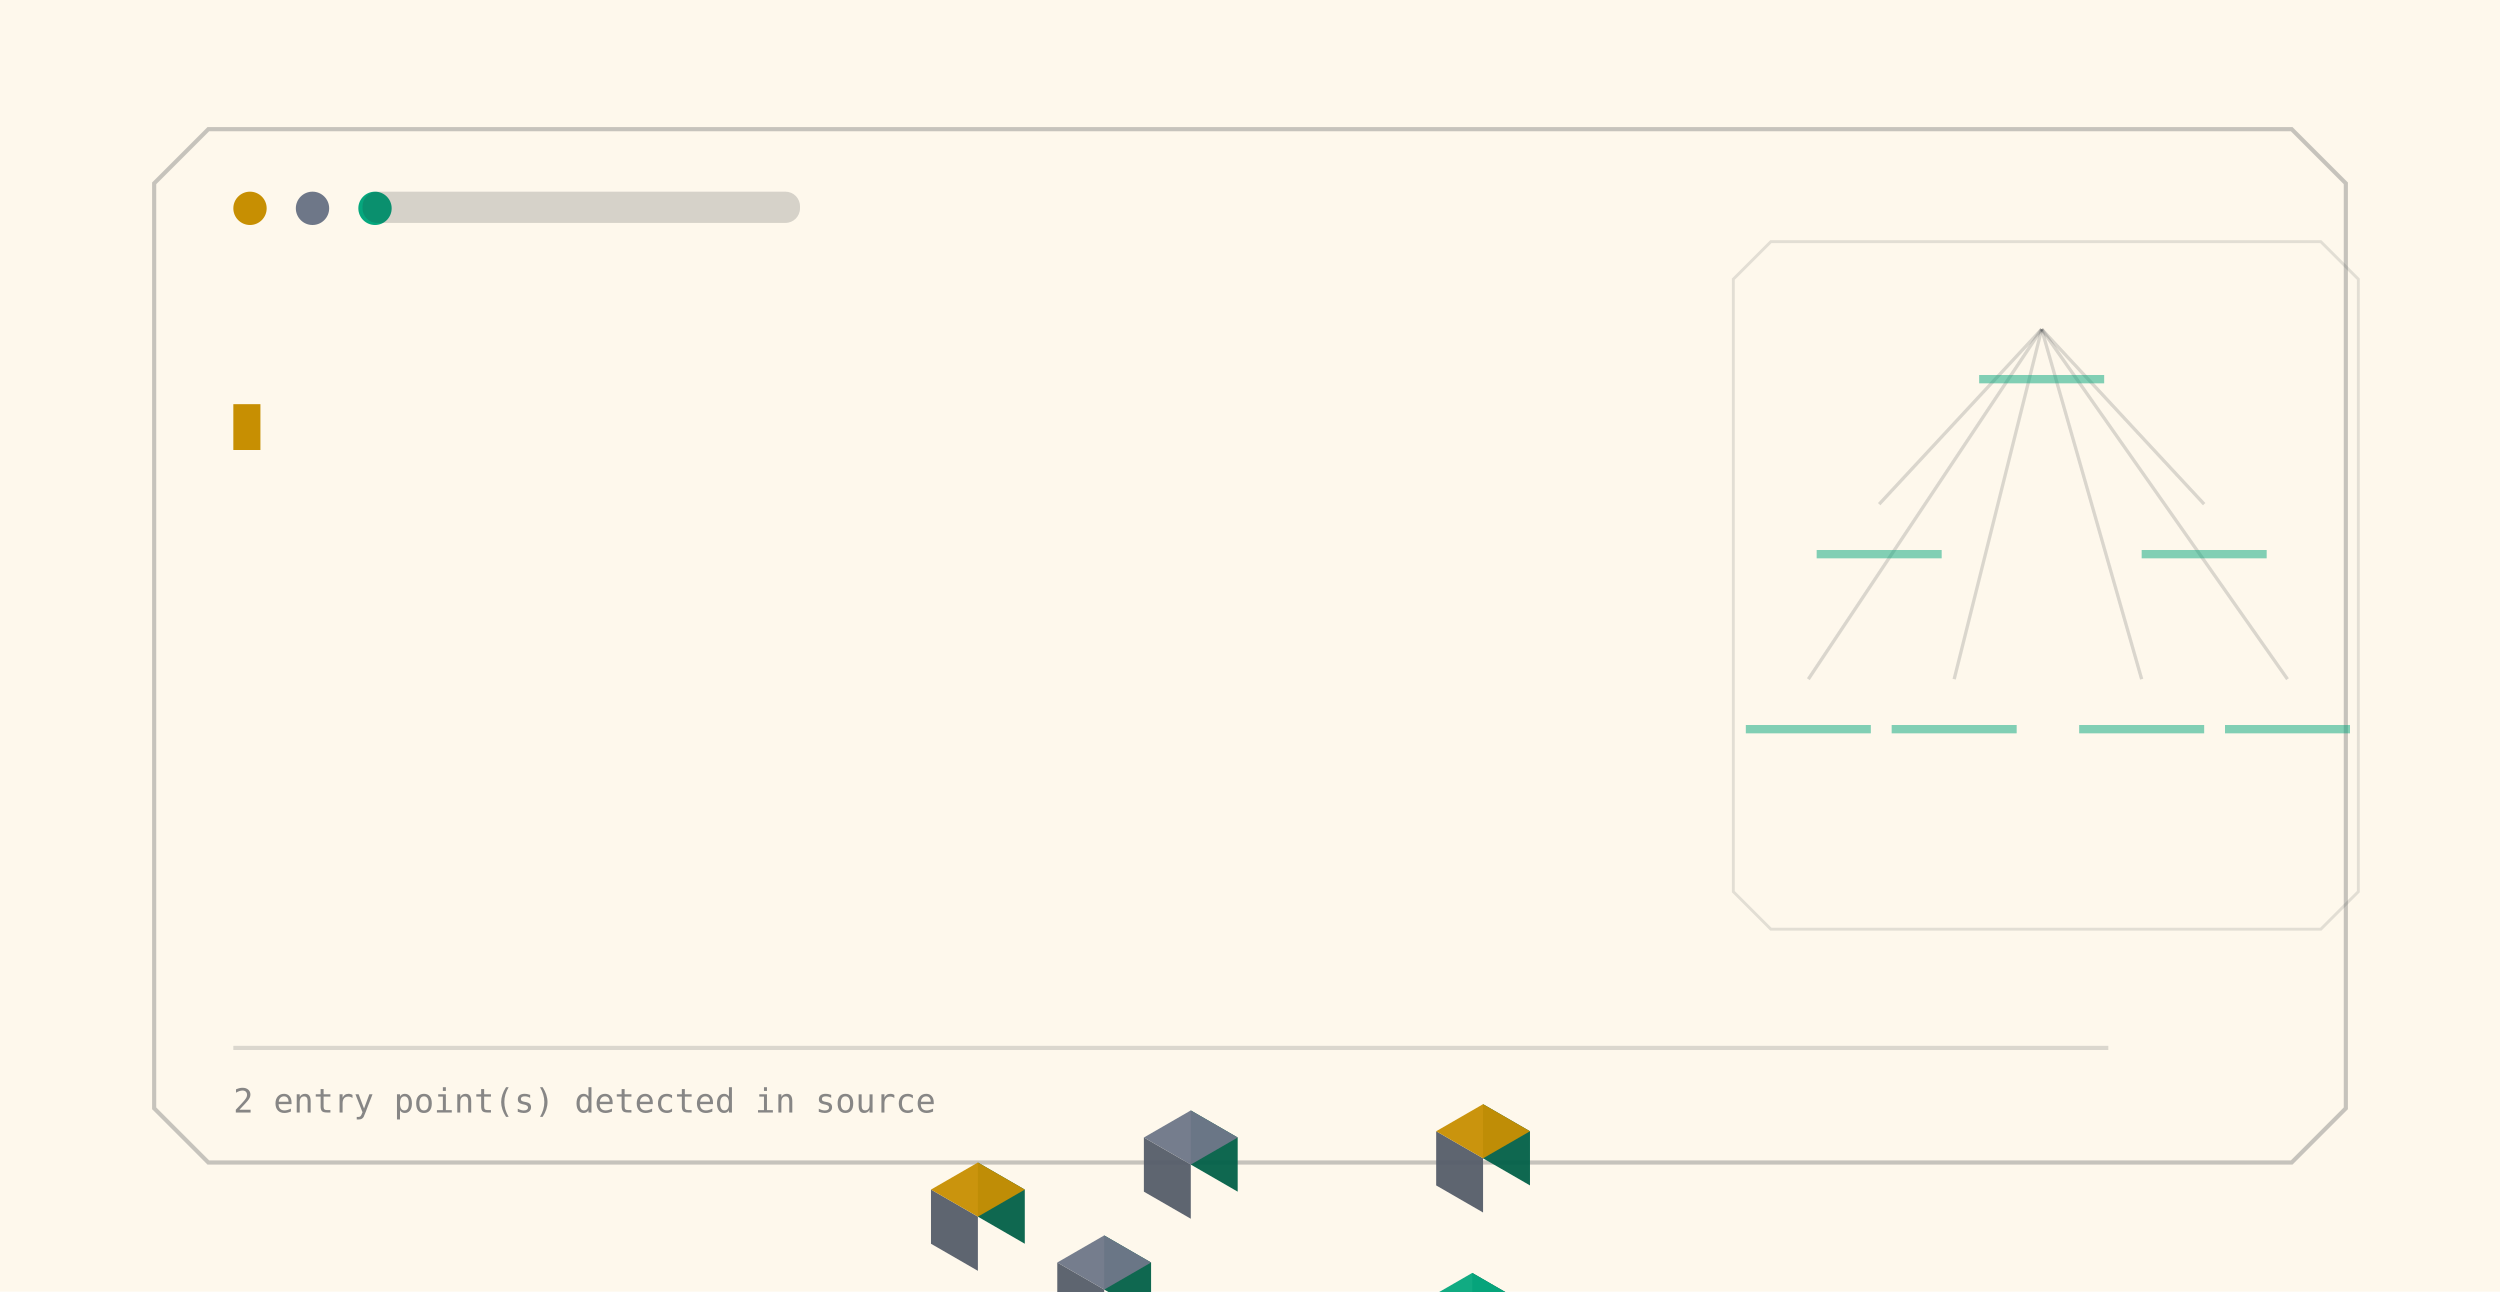
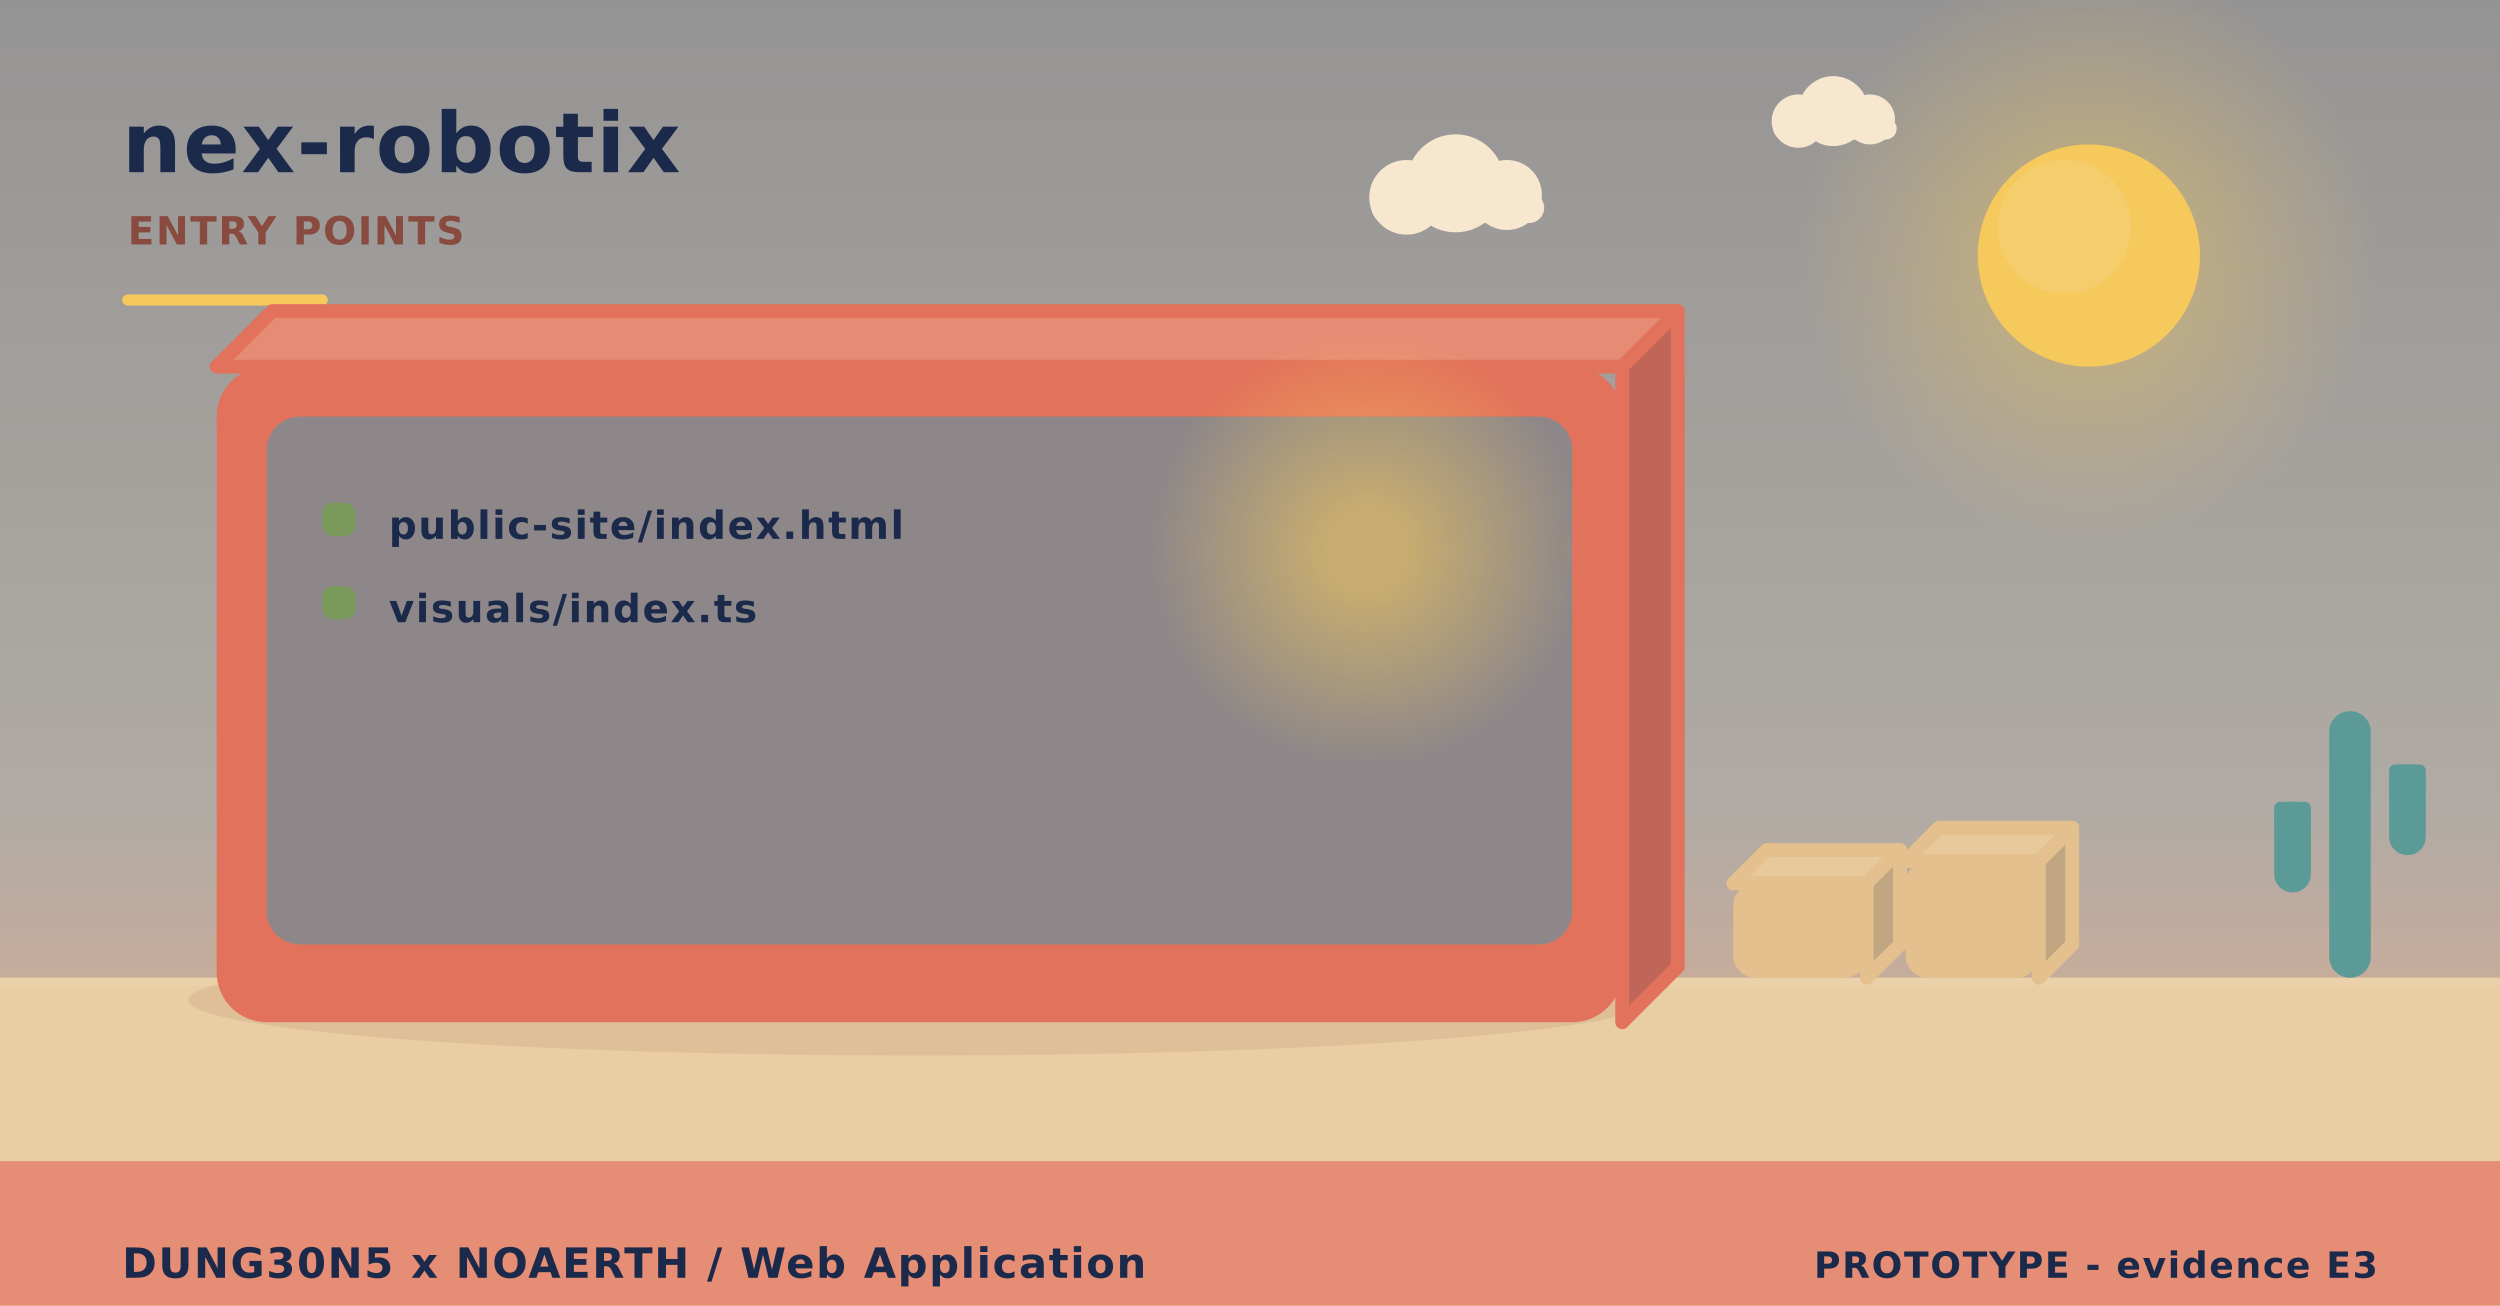
- <svg xmlns="http://www.w3.org/2000/svg" viewBox="0 0 1200 620" width="1200" height="620" role="img" aria-label="nex-robotix command surface">
-   <rect width="1200" height="620" fill="#fef8ec" />
-   <defs>
-     <linearGradient id="gt" x1="0" y1="0" x2="1" y2="1">
-       <stop offset="0%" stop-color="#c78f02" />
-       <stop offset="100%" stop-color="#6e7788" />
-     </linearGradient>
-   </defs>
-   <path d="M100.00,62.00 H1100.00 L1126.00,88.00 V532.00 L1100.00,558.00 H100.00 L74.00,532.00 V88.00 Z" fill="none" stroke="rgba(37,40,49,0.300)" stroke-width="2.00" opacity="0.85" />
-   <circle cx="120.00" cy="100.00" r="8.00" fill="#c78f02" opacity="1.00" />
-   <circle cx="150.00" cy="100.00" r="8.00" fill="#6e7788" opacity="1.00" />
-   <circle cx="180.00" cy="100.00" r="8.00" fill="#05a77d" opacity="1.00" />
-   <rect x="174.00" y="92.00" width="210.00" height="15.00" rx="7.00" fill="rgba(37,40,49,0.180)" opacity="1.00" />
-   <text x="112" y="148" font-family="ui-monospace,SFMono-Regular,Menlo,monospace" font-size="21" fill="rgba(37,40,49,0.800)" opacity="0">public-site/index.html<animate attributeName="opacity" values="0;1;1;0" dur="1.5s" begin="0.0s" repeatCount="indefinite" />
-   </text>
-   <text x="112" y="182" font-family="ui-monospace,SFMono-Regular,Menlo,monospace" font-size="21" fill="rgba(37,40,49,0.800)" opacity="0">visuals/index.ts<animate attributeName="opacity" values="0;1;1;0" dur="1.5s" begin="1.5s" repeatCount="indefinite" />
-   </text>
-   <rect x="112" y="194" width="13" height="22" fill="#c78f02">
-     <animate attributeName="opacity" values="1;0;1" dur="1.05s" begin="0s" repeatCount="indefinite" />
-   </rect>
-   <path d="M850.00,116.00 H1114.00 L1132.00,134.00 V428.00 L1114.00,446.00 H850.00 L832.00,428.00 V134.00 Z" fill="none" stroke="rgba(37,40,49,0.180)" stroke-width="1.40" opacity="0.70" />
-   <line x1="980.00" y1="158.00" x2="902.00" y2="242.00" stroke="rgba(37,40,49,0.300)" stroke-width="1.60" opacity="0.55" />
-   <line x1="980.00" y1="158.00" x2="1058.00" y2="242.00" stroke="rgba(37,40,49,0.300)" stroke-width="1.60" opacity="0.55" />
-   <line x1="980.00" y1="158.00" x2="868.00" y2="326.00" stroke="rgba(37,40,49,0.300)" stroke-width="1.60" opacity="0.55" />
-   <line x1="980.00" y1="158.00" x2="938.00" y2="326.00" stroke="rgba(37,40,49,0.300)" stroke-width="1.60" opacity="0.55" />
-   <line x1="980.00" y1="158.00" x2="1028.00" y2="326.00" stroke="rgba(37,40,49,0.300)" stroke-width="1.60" opacity="0.55" />
-   <line x1="980.00" y1="158.00" x2="1098.00" y2="326.00" stroke="rgba(37,40,49,0.300)" stroke-width="1.60" opacity="0.55" />
-   <polygon points="711.87,556.00 734.39,569.00 734.39,543.00 711.87,530.00" fill="#036148" opacity="0.95" />
-   <polygon points="689.36,569.00 711.87,582.00 711.87,556.00 689.36,543.00" fill="#565d6a" opacity="0.95" />
-   <polygon points="711.87,530.00 734.39,543.00 711.87,556.00 689.36,543.00" fill="#c78f02" opacity="0.95" />
+ <svg xmlns="http://www.w3.org/2000/svg" width="900" height="470" viewBox="0 0 900 470" role="img" aria-label="nex-robotix - how it is operated">
+   <linearGradient id="skyt" x1="0" y1="0" x2="0" y2="1">
+     <stop offset="0" stop-color="#959494" />
+     <stop offset="0.62" stop-color="#b0aba4" />
+     <stop offset="1" stop-color="#f3ad8a" />
+   </linearGradient>
+   <rect width="900" height="470" fill="url(#skyt)" />
+   <radialGradient id="sunt">
+     <stop offset="0.35" stop-color="#f5c95c" stop-opacity="0.34" />
+     <stop offset="1" stop-color="#f5c95c" stop-opacity="0" />
+   </radialGradient>
+   <circle cx="752" cy="92" r="104" fill="url(#sunt)" />
+   <circle cx="752" cy="92" r="40" fill="#f5c95c" />
+   <circle cx="743.2" cy="81.6" r="24" fill="#f5d27e" opacity="0.5" />
  <g>
-     <rect x="950.00" y="180.00" width="60.00" height="4.00" rx="0.00" fill="rgba(5,167,125,0.500)" opacity="1.00" />
-     <animate attributeName="opacity" values="0.25;1.0;0.25" dur="9.4s" begin="0.0s" repeatCount="indefinite" />
+     <circle cx="524" cy="66" r="17.64" fill="#f6e7ce" />
+     <circle cx="506.36" cy="71.04" r="13.44" fill="#f6e7ce" />
+     <circle cx="542.48" cy="70.2" r="12.6" fill="#f6e7ce" />
+     <rect x="493.76" y="69.36" width="62.16" height="10.92" rx="5.46" fill="#f6e7ce" />
+     <animateTransform attributeName="transform" type="translate" values="0 0;24 0;0 0" dur="36s" begin="0s" repeatCount="indefinite" />
  </g>
-   <polygon points="571.58,559.00 594.09,572.00 594.09,546.00 571.58,533.00" fill="#036148" opacity="0.95" />
-   <polygon points="549.06,572.00 571.58,585.00 571.58,559.00 549.06,546.00" fill="#565d6a" opacity="0.95" />
-   <polygon points="571.58,533.00 594.09,546.00 571.58,559.00 549.06,546.00" fill="#6e7788" opacity="0.95" />
  <g>
-     <rect x="872.00" y="264.00" width="60.00" height="4.00" rx="0.00" fill="rgba(5,167,125,0.500)" opacity="1.00" />
-     <animate attributeName="opacity" values="0.25;1.0;0.25" dur="9.4s" begin="0.4s" repeatCount="indefinite" />
+     <circle cx="660" cy="40" r="12.6" fill="#f6e7ce" />
+     <circle cx="647.4" cy="43.6" r="9.6" fill="#f6e7ce" />
+     <circle cx="673.2" cy="43" r="9" fill="#f6e7ce" />
+     <rect x="638.4" y="42.4" width="44.4" height="7.8" rx="3.9" fill="#f6e7ce" />
+     <animateTransform attributeName="transform" type="translate" values="0 0;-18 0;0 0" dur="46s" begin="3s" repeatCount="indefinite" />
  </g>
-   <polygon points="706.68,637.00 729.19,650.00 729.19,624.00 706.68,611.00" fill="#036148" opacity="0.95" />
-   <polygon points="684.16,650.00 706.68,663.00 706.68,637.00 684.16,624.00" fill="#565d6a" opacity="0.95" />
-   <polygon points="706.68,611.00 729.19,624.00 706.68,637.00 684.16,624.00" fill="#05a77d" opacity="0.95" />
+   <rect x="0" y="352" width="900" height="118" fill="#e9cda3" />
+   <rect x="0" y="352" width="900" height="3" fill="#ebd1a9" />
+   <text x="44" y="62" font-family="Verdana,DejaVu Sans,sans-serif" font-size="30" font-weight="700" letter-spacing="0.6" fill="#1b2a4a" text-anchor="start">nex-robotix</text>
+   <text x="46" y="88" font-family="Verdana,DejaVu Sans,sans-serif" font-size="14" font-weight="700" letter-spacing="0.6" fill="#894b3f" text-anchor="start">ENTRY POINTS</text>
+   <rect x="44" y="106" width="74" height="4" rx="2" fill="#f5c95c" />
+   <ellipse cx="331" cy="360" rx="263.2" ry="20" fill="rgba(138,90,68,0.11)" />
+   <path d="M78,132 L584,132 L604,112 L98,112 Z" fill="#e68c74" stroke="#e2725b" stroke-width="5" stroke-linejoin="round" />
+   <path d="M584,132 L604,112 L604,348 L584,368 Z" fill="#c06658" stroke="#e2725b" stroke-width="5" stroke-linejoin="round" />
+   <rect x="78" y="132" width="506" height="236" rx="18" fill="#e2725b" />
+   <rect x="96" y="150" width="470" height="190" rx="12" fill="#88888c" opacity="0.94" />
+   <radialGradient id="lamp66386">
+     <stop offset="0.2" stop-color="#f5c95c" stop-opacity="0.55" />
+     <stop offset="1" stop-color="#f5c95c" stop-opacity="0" />
+   </radialGradient>
+   <circle cx="492" cy="198" r="78" fill="url(#lamp66386)" />
+   <rect x="116" y="181" width="12" height="12" rx="4" fill="#7a9a5c" />
  <g>
-     <rect x="1028.00" y="264.00" width="60.00" height="4.00" rx="0.00" fill="rgba(5,167,125,0.500)" opacity="1.00" />
-     <animate attributeName="opacity" values="0.25;1.0;0.25" dur="9.4s" begin="0.8s" repeatCount="indefinite" />
+     <text x="140" y="194" font-family="Verdana,DejaVu Sans,sans-serif" font-size="14" font-weight="700" letter-spacing="0.6" fill="#1b2a4a" text-anchor="start">public-site/index.html</text>
+     <animateTransform attributeName="transform" type="translate" values="0 10;0 0" dur="0.7s" begin="0.4s" fill="freeze" />
  </g>
-   <polygon points="469.39,584.00 491.90,597.00 491.90,571.00 469.39,558.00" fill="#036148" opacity="0.95" />
-   <polygon points="446.87,597.00 469.39,610.00 469.39,584.00 446.87,571.00" fill="#565d6a" opacity="0.95" />
-   <polygon points="469.39,558.00 491.90,571.00 469.39,584.00 446.87,571.00" fill="#c78f02" opacity="0.95" />
+   <rect x="116" y="211" width="12" height="12" rx="4" fill="#7a9a5c" />
  <g>
-     <rect x="838.00" y="348.00" width="60.00" height="4.00" rx="0.00" fill="rgba(5,167,125,0.500)" opacity="1.00" />
-     <animate attributeName="opacity" values="0.25;1.0;0.25" dur="9.4s" begin="1.2s" repeatCount="indefinite" />
+     <text x="140" y="224" font-family="Verdana,DejaVu Sans,sans-serif" font-size="14" font-weight="700" letter-spacing="0.6" fill="#1b2a4a" text-anchor="start">visuals/index.ts</text>
+     <animateTransform attributeName="transform" type="translate" values="0 10;0 0" dur="0.7s" begin="0.7s" fill="freeze" />
  </g>
-   <polygon points="530.01,619.00 552.52,632.00 552.52,606.00 530.01,593.00" fill="#036148" opacity="0.95" />
-   <polygon points="507.49,632.00 530.01,645.00 530.01,619.00 507.49,606.00" fill="#565d6a" opacity="0.95" />
-   <polygon points="530.01,593.00 552.52,606.00 530.01,619.00 507.49,606.00" fill="#6e7788" opacity="0.95" />
-   <g>
-     <rect x="908.00" y="348.00" width="60.00" height="4.00" rx="0.00" fill="rgba(5,167,125,0.500)" opacity="1.00" />
-     <animate attributeName="opacity" values="0.25;1.0;0.25" dur="9.4s" begin="1.6s" repeatCount="indefinite" />
-   </g>
-   <polygon points="607.95,664.00 630.47,677.00 630.47,651.00 607.95,638.00" fill="#036148" opacity="0.95" />
-   <polygon points="585.43,677.00 607.95,690.00 607.95,664.00 585.43,651.00" fill="#565d6a" opacity="0.95" />
-   <polygon points="607.95,638.00 630.47,651.00 607.95,664.00 585.43,651.00" fill="#05a77d" opacity="0.95" />
-   <g>
-     <rect x="998.00" y="348.00" width="60.00" height="4.00" rx="0.00" fill="rgba(5,167,125,0.500)" opacity="1.00" />
-     <animate attributeName="opacity" values="0.25;1.0;0.25" dur="9.4s" begin="2.0s" repeatCount="indefinite" />
-   </g>
-   <polygon points="668.57,699.00 691.09,712.00 691.09,686.00 668.57,673.00" fill="#036148" opacity="0.95" />
-   <polygon points="646.05,712.00 668.57,725.00 668.57,699.00 646.05,686.00" fill="#565d6a" opacity="0.95" />
-   <polygon points="668.57,673.00 691.09,686.00 668.57,699.00 646.05,686.00" fill="#c78f02" opacity="0.95" />
-   <g>
-     <rect x="1068.00" y="348.00" width="60.00" height="4.00" rx="0.00" fill="rgba(5,167,125,0.500)" opacity="1.00" />
-     <animate attributeName="opacity" values="0.25;1.0;0.25" dur="9.4s" begin="2.4s" repeatCount="indefinite" />
-   </g>
-   <rect x="112.00" y="502.00" width="900.00" height="2.00" rx="0.00" fill="rgba(37,40,49,0.160)" opacity="1.00" />
-   <text x="112" y="534" font-family="ui-monospace,Menlo,monospace" font-size="16" fill="rgba(37,40,49,0.550)">2 entry point(s) detected in source</text>
+   <path d="M624,318 L672,318 L684,306 L636,306 Z" fill="#e7c99b" stroke="#e3c08d" stroke-width="5" stroke-linejoin="round" />
+   <path d="M672,318 L684,306 L684,340 L672,352 Z" fill="#c1a682" stroke="#e3c08d" stroke-width="5" stroke-linejoin="round" />
+   <rect x="624" y="318" width="48" height="34" rx="8" fill="#e3c08d" />
+   <path d="M686,310 L734,310 L746,298 L698,298 Z" fill="#e7c99b" stroke="#e3c08d" stroke-width="5" stroke-linejoin="round" />
+   <path d="M734,310 L746,298 L746,340 L734,352 Z" fill="#c1a682" stroke="#e3c08d" stroke-width="5" stroke-linejoin="round" />
+   <rect x="686" y="310" width="48" height="42" rx="8" fill="#e3c08d" />
+   <rect x="838.52" y="256" width="14.96" height="96" rx="7.48" fill="#5b9a97" />
+   <rect x="818.72" y="288.64" width="13.2" height="32.64" rx="6.6" fill="#5b9a97" />
+   <rect x="818.72" y="288.64" width="13.2" height="9.6" rx="2.2" fill="#5b9a97" />
+   <rect x="860.08" y="275.2" width="13.2" height="32.64" rx="6.6" fill="#5b9a97" />
+   <rect x="860.08" y="275.2" width="13.2" height="9.6" rx="2.2" fill="#5b9a97" />
+   <rect x="0" y="418" width="900" height="52" rx="0" fill="#e68972" opacity="0.94" />
+   <text x="44" y="460" font-family="Verdana,DejaVu Sans,sans-serif" font-size="15" font-weight="700" letter-spacing="0.6" fill="#1b2a4a" text-anchor="start">DUNG30N5 x NOAERTH  /  Web Application</text>
+   <text x="856" y="460" font-family="Verdana,DejaVu Sans,sans-serif" font-size="13" font-weight="700" letter-spacing="0.6" fill="#1b2a4a" text-anchor="end">PROTOTYPE  -  evidence E3</text>
</svg>
